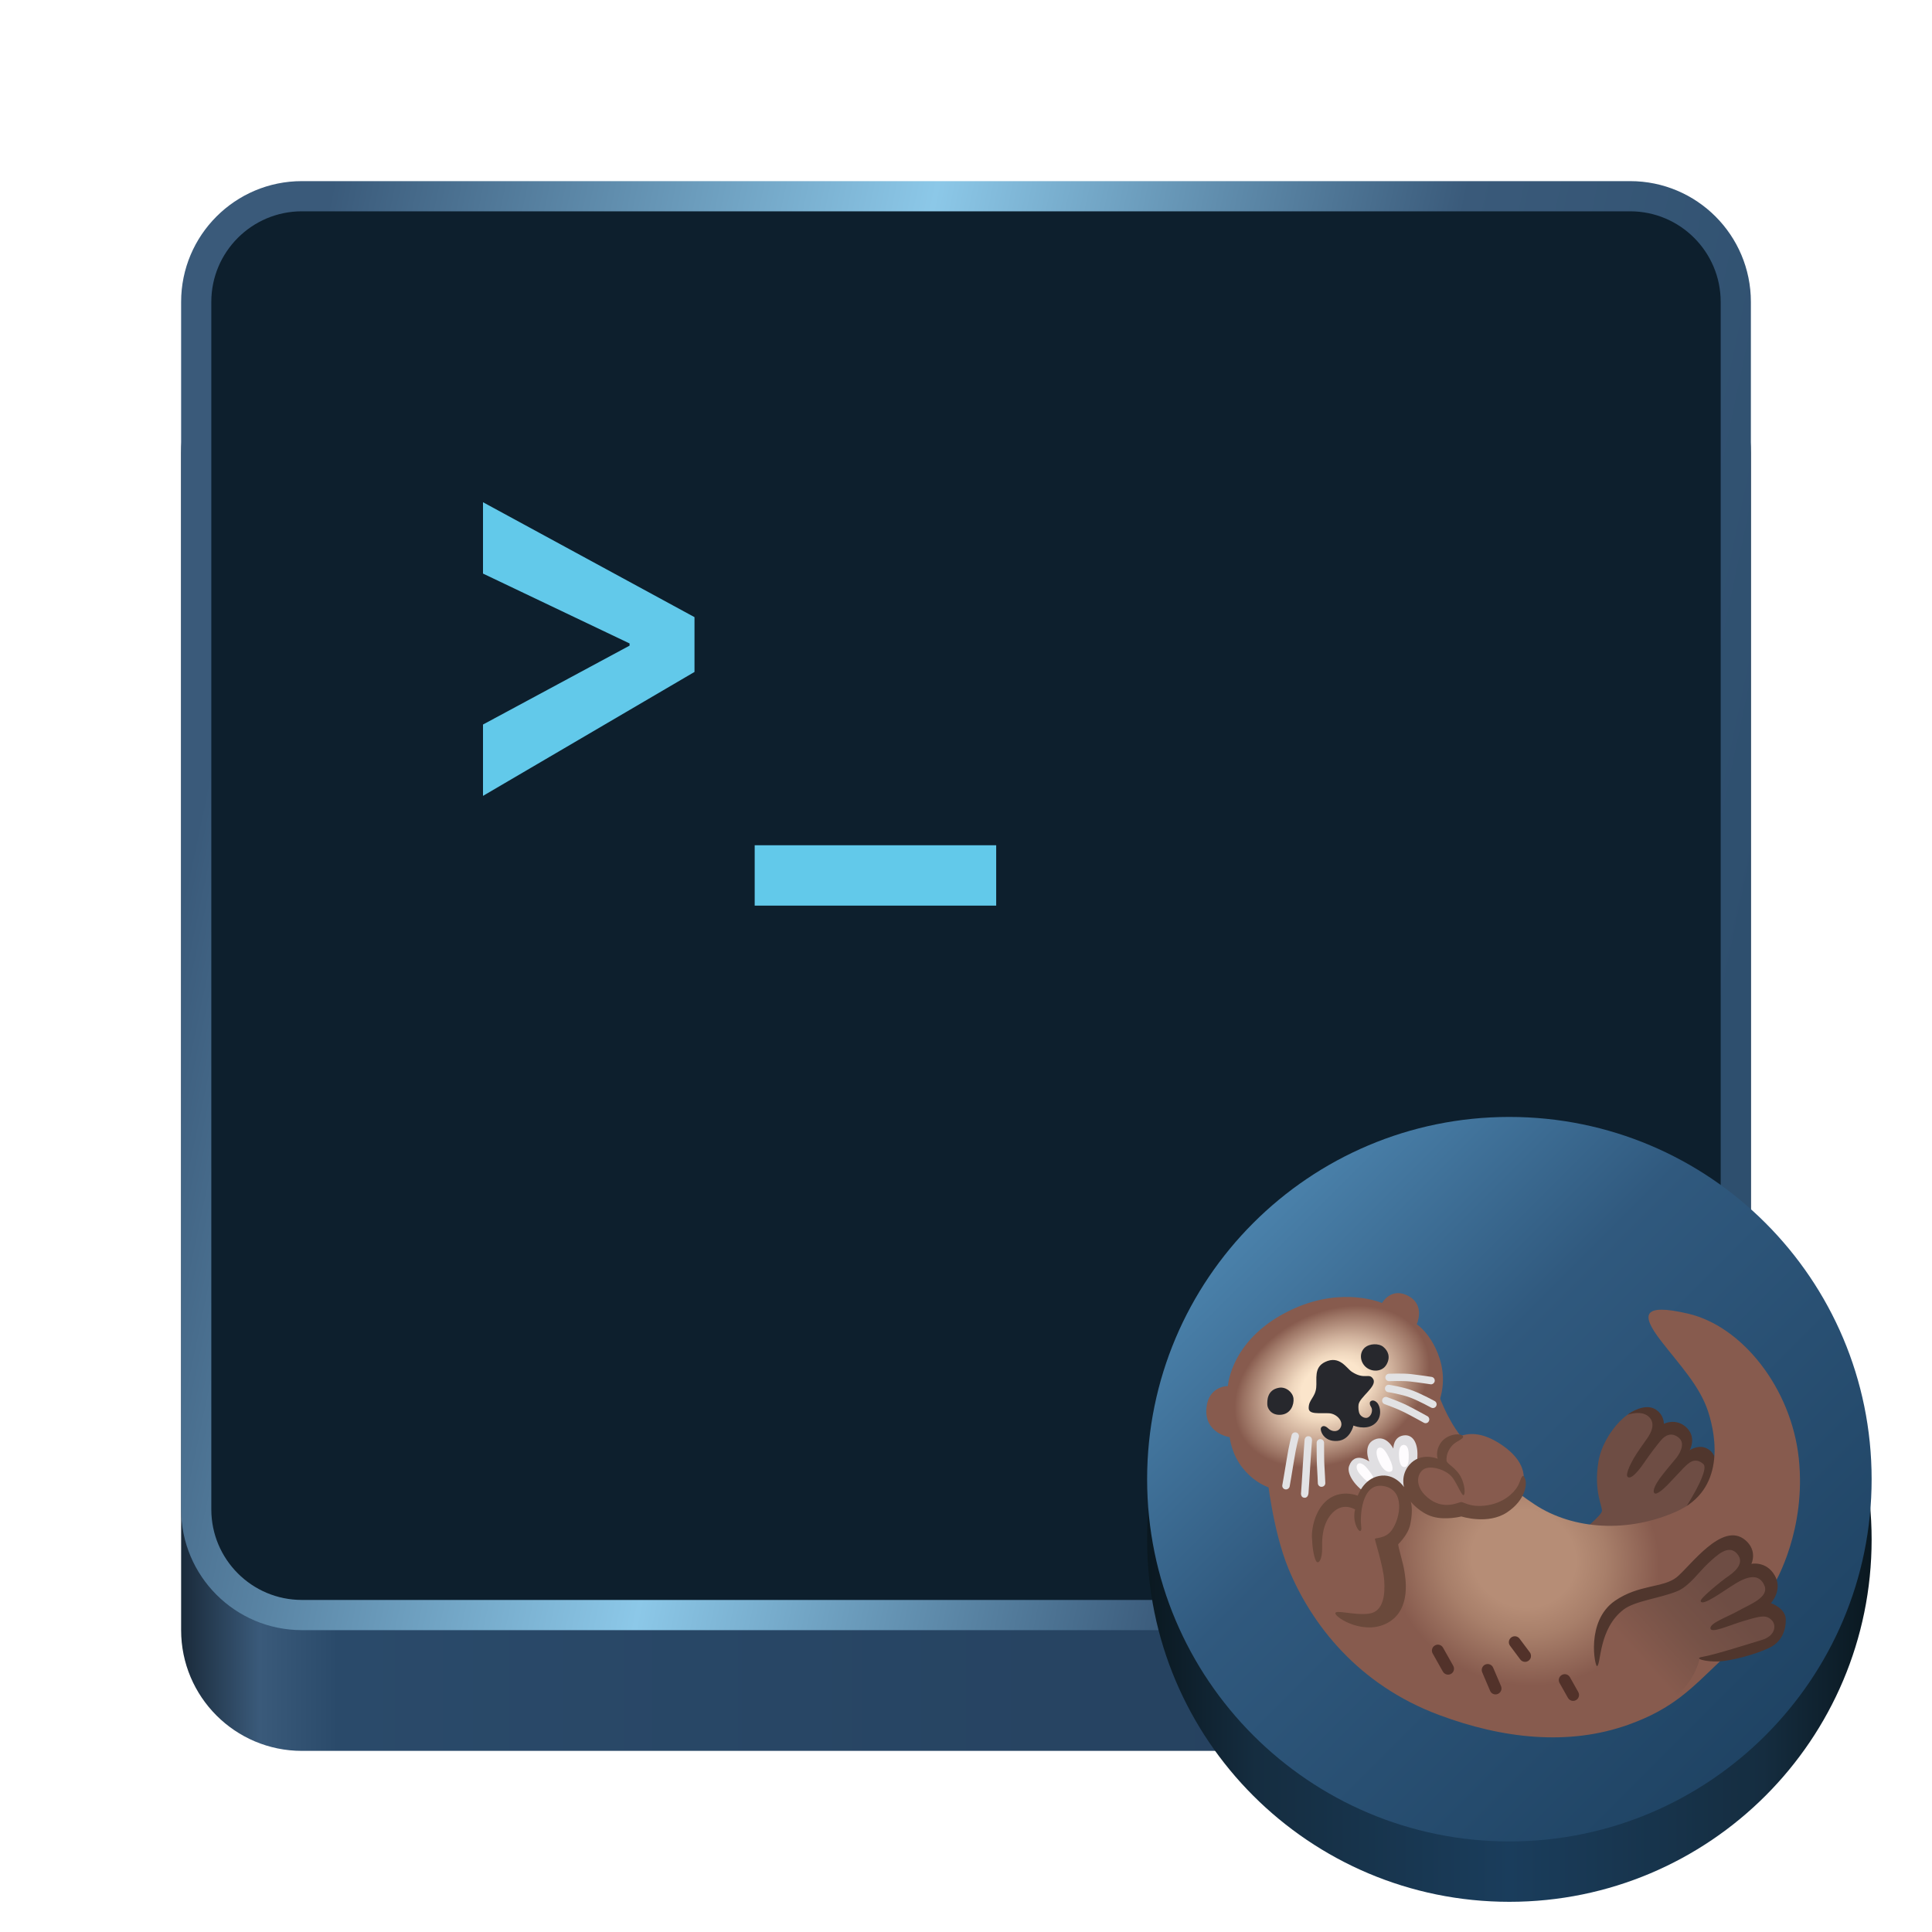
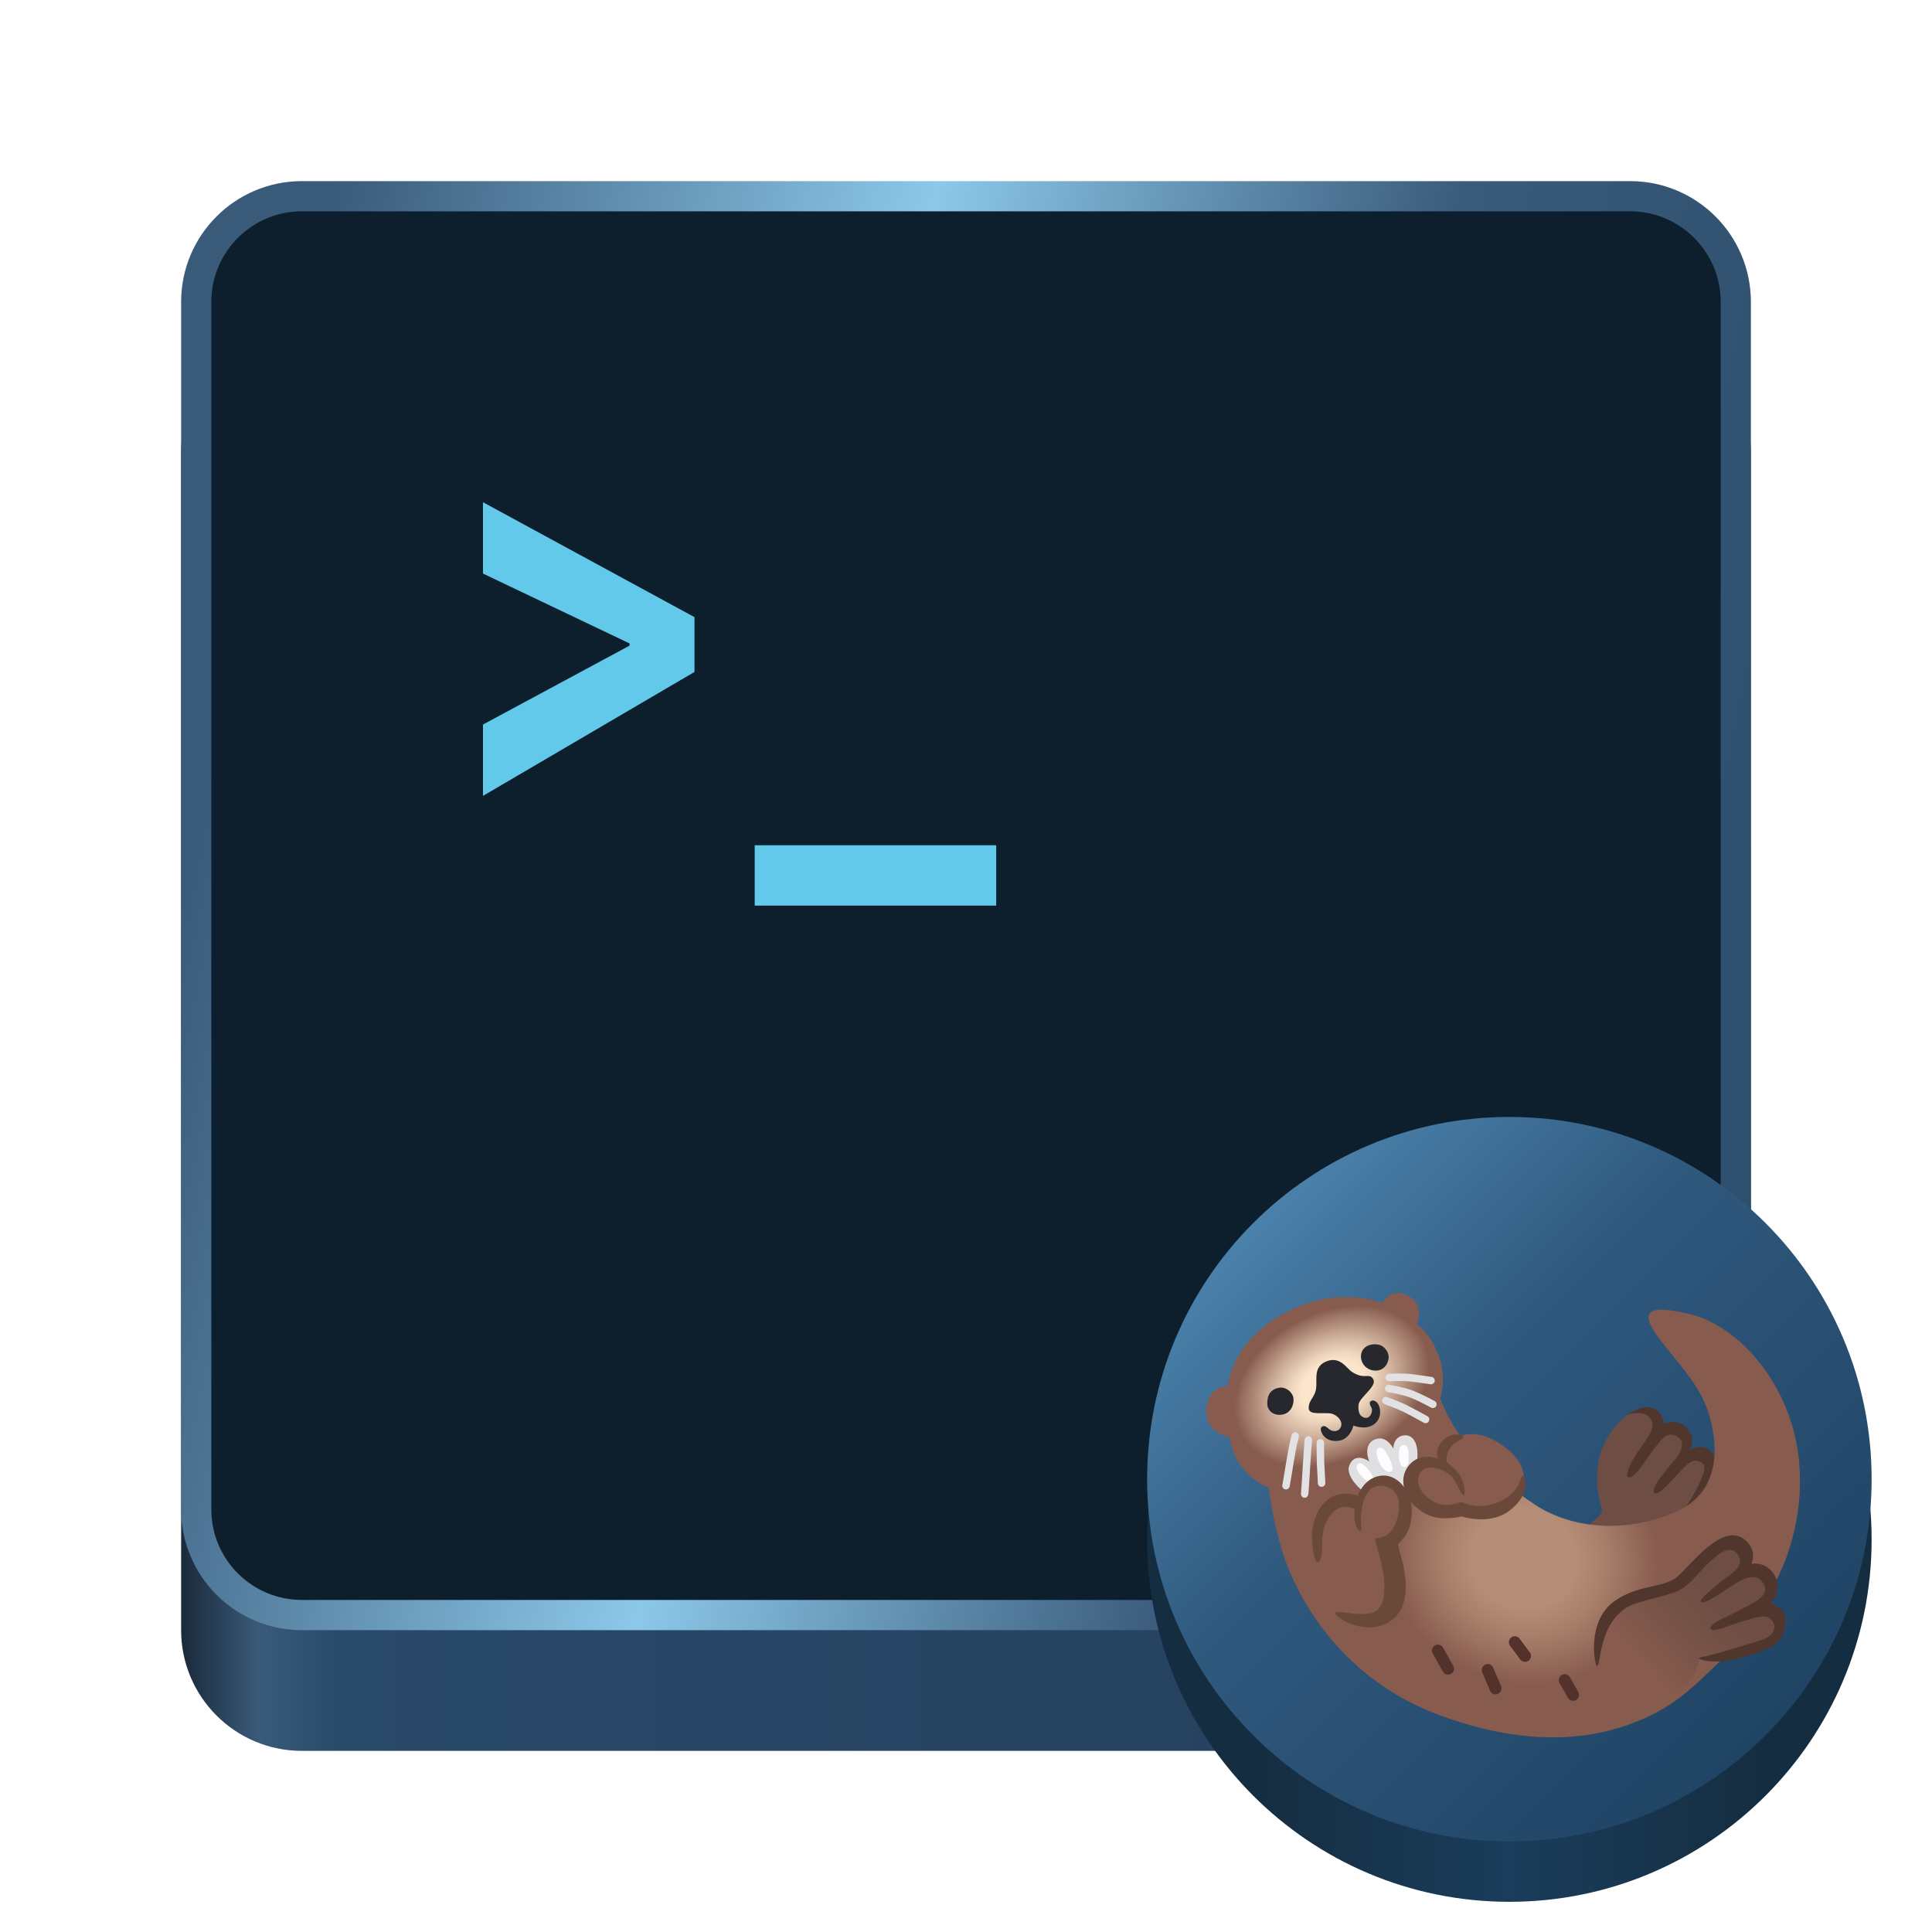
<svg xmlns="http://www.w3.org/2000/svg" height="128px" viewBox="0 0 128 128" width="128px">
  <defs>
    <linearGradient id="a" gradientUnits="userSpaceOnUse" x1="12" x2="116" y1="64" y2="64">
      <stop offset="0" stop-color="#1a2a3a" />
      <stop offset="0.05" stop-color="#3a5a7a" />
      <stop offset="0.1" stop-color="#2a4a6a" />
      <stop offset="0.9" stop-color="#243f5c" />
      <stop offset="0.95" stop-color="#3a5a7a" />
      <stop offset="1" stop-color="#1a2a3a" />
    </linearGradient>
    <linearGradient id="b" gradientUnits="userSpaceOnUse" x1="12" x2="112.041" y1="60" y2="80.988">
      <stop offset="0" stop-color="#3a5a7a" />
      <stop offset="0.384" stop-color="#8cc8e8" />
      <stop offset="0.721" stop-color="#3a5a7a" />
      <stop offset="1" stop-color="#2e4f6e" />
    </linearGradient>
    <linearGradient id="kde" gradientUnits="userSpaceOnUse" x1="76" y1="74" x2="124" y2="122">
      <stop offset="0" stop-color="#5998c4" />
      <stop offset="0.4" stop-color="#30597e" />
      <stop offset="1" stop-color="#1a3d5c" />
    </linearGradient>
    <linearGradient id="shadowgrad" gradientUnits="userSpaceOnUse" x1="76" y1="102" x2="124" y2="102">
-       <stop offset="0" stop-color="#0a1820" />
+       <stop offset="0" stop-color="#152d40" />
      <stop offset="0.15" stop-color="#152d40" />
      <stop offset="0.5" stop-color="#1a3d5c" />
      <stop offset="0.85" stop-color="#152d40" />
-       <stop offset="1" stop-color="#0a1820" />
+       <stop offset="1" stop-color="#152d40" />
    </linearGradient>
  </defs>
  <path d="m 20 22 h 88 c 4.418 0 8 3.582 8 8 v 78 c 0 4.418 -3.582 8 -8 8 h -88 c -4.418 0 -8 -3.582 -8 -8 v -78 c 0 -4.418 3.582 -8 8 -8 z m 0 0" fill="url(#a)" />
  <path d="m 20 12 h 88 c 4.418 0 8 3.582 8 8 v 80 c 0 4.418 -3.582 8 -8 8 h -88 c -4.418 0 -8 -3.582 -8 -8 v -80 c 0 -4.418 3.582 -8 8 -8 z m 0 0" fill="url(#b)" />
  <path d="m 20 14 h 88 c 3.312 0 6 2.688 6 6 v 80 c 0 3.312 -2.688 6 -6 6 h -88 c -3.312 0 -6 -2.688 -6 -6 v -80 c 0 -3.312 2.688 -6 6 -6 z m 0 0" fill="#0d1f2d" />
  <path d="m 46.012 40.887 l -14.012 -7.613 v 4.727 l 9.711 4.629 v 0.145 l -9.711 5.227 v 4.727 l 14.012 -8.211 z m 0 0" fill="#62c9ea" />
  <path d="m 50 56 v 4 h 16 v -4 z m 0 0" fill="#62c9ea" />
  <path d="m 124 102 c 0 13.254 -10.746 24 -24 24 s -24 -10.746 -24 -24 s 10.746 -24 24 -24 s 24 10.746 24 24 z m 0 0" fill="url(#shadowgrad)" />
  <path d="m 124 98 c 0 13.254 -10.746 24 -24 24 s -24 -10.746 -24 -24 s 10.746 -24 24 -24 s 24 10.746 24 24 z m 0 0" fill="url(#kde)" />
-   <svg x="78.5" y="76.5" width="42" height="42" viewBox="0 0 128 128">
+   <g transform="translate(78.5,76.5) scale(0.328125)">
    <path d="M80.07 76.12s3.94-3.19 4.13-4.11s-1.69-3.94-.7-10s7.18-12.25 10-10.28c2.82 1.97 2.53 3.24 2.53 3.24l2.82-.28l2.11 1.55l.56 3.1l3.38 1.55l3.38 4.08l-2.39 8.66l-10.7 4.43l-15.06 5.42l-.06-7.36z" fill="#6e4d44" />
    <path d="M89.4 52.52s3.03-1.14 4.5.63c1.06 1.27.28 2.96-.56 4.15c-.84 1.2-1.96 2.72-2.75 4.08c-.77 1.34-1.62 3.24-1.2 3.66c.68.68 2.25-1.27 3.17-2.6c1.6-2.34 2.99-4.09 3.59-4.79c.84-.99 2.12-1.7 3.59-.49c1.55 1.27-.14 3.66-.63 4.22s-2.53 3.03-3.24 4.01c-.7.99-1.55 2.46-1.06 2.96c.42.42 1.83-.84 2.6-1.62c.77-.77 2.66-2.85 3.19-3.38c1.13-1.13 2.29-2.36 4.06-.92c1.55 1.27-4.29 10-4.29 10l4.01-2.46s5-7.46 1.67-10.23c-1.95-1.62-4.13-.05-4.13-.05s1.55-2.67-.77-4.72c-2.1-1.84-4.43-.63-4.43-.63s.07-1.97-1.9-3.03c-1.97-1.04-4.85.65-5.42 1.21z" fill="#50362d" />
    <defs>
      <radialGradient id="og1" cx="68.416" cy="81.529" r="37.449" gradientTransform="matrix(-.3544 .9351 -1.016 -.3851 175.5 48.952)" gradientUnits="userSpaceOnUse">
        <stop offset=".26" stop-color="#b68d76" />
        <stop offset=".41" stop-color="#a87f6a" />
        <stop offset=".679" stop-color="#875b4e" />
      </radialGradient>
      <radialGradient id="og2" cx="29.675" cy="46.815" r="24.012" gradientTransform="matrix(-.8885 .4589 -.3302 -.6394 71.499 63.129)" gradientUnits="userSpaceOnUse">
        <stop offset=".271" stop-color="#fbe5cb" />
        <stop offset=".363" stop-color="#efd7be" />
        <stop offset=".538" stop-color="#cfb09b" />
        <stop offset=".776" stop-color="#9c7464" />
        <stop offset=".865" stop-color="#875b4e" />
      </radialGradient>
      <linearGradient id="og3" gradientUnits="userSpaceOnUse" x1="88.858" y1="107.701" x2="111.349" y2="87.218">
        <stop offset=".208" stop-color="#875b4e" />
        <stop offset=".579" stop-color="#765247" />
        <stop offset=".888" stop-color="#6e4d44" />
      </linearGradient>
    </defs>
    <path d="M46.82 49.07L16.55 64.42s1.12 11.29 4.36 19.15c4.65 11.26 14.06 23.46 30.41 29.56c12.81 4.79 26.14 6.29 38.22 1.97c9.02-3.22 12.74-7.32 18.3-12.6c5.45-5.18 11.33-16.12 11.33-16.12s6.34-10.63 4.79-25.06c-1.53-14.24-11.47-26.68-22.31-29.21c-9.44-2.21-9.52.28-5.56 5.42c3.8 4.93 7.88 9.15 9.57 14.36c1.69 5.21 3.38 15.77-6.34 20.13s-20.84 3.8-28.72-1.41s-13.37-11.4-15.91-15.2s-3.94-8.31-3.94-8.31l-3.93 1.97z" fill="url(#og1)" />
    <path d="M53.15 104.99c-.42 0-.83-.22-1.05-.61l-2.06-3.66c-.33-.58-.12-1.31.46-1.63c.58-.33 1.31-.12 1.63.46l2.06 3.66c.33.58.12 1.31-.46 1.63c-.17.1-.38.15-.58.15z" fill="#52322a" />
    <path d="M62.73 108.98c-.47 0-.91-.27-1.1-.73l-1.6-3.75a1.201 1.201 0 0 1 2.21-.94l1.6 3.75c.26.61-.03 1.31-.64 1.57c-.16.07-.32.1-.47.1z" fill="#52322a" />
    <path d="M68.69 102.41c-.37 0-.73-.17-.96-.48l-2.07-2.77c-.4-.53-.29-1.28.24-1.68c.53-.4 1.28-.29 1.68.24l2.07 2.77a1.198 1.198 0 0 1-.96 1.92z" fill="#52322a" />
    <path d="M78.4 110.29c-.42 0-.83-.22-1.05-.61l-1.69-3c-.33-.58-.12-1.31.46-1.63c.58-.33 1.31-.12 1.63.46l1.69 3a1.194 1.194 0 0 1-1.04 1.78z" fill="#52322a" />
    <path d="M11.69 63.29c2.87 3.56 10.1 9.39 28.06-1.27c16.49-9.78 12.32-20.14 10.61-23.46c-1.6-3.1-3.54-4.31-3.54-4.31s1.71-3.72-1.48-5.6c-3.62-2.13-5.53 1.3-5.53 1.3s-7.69-3.37-17.7 1.09C9.25 36.78 8.69 46.72 8.69 46.72s-3.85-.07-4.32 4.32c-.56 5.24 4.69 6.01 4.69 6.01s.28 3.32 2.63 6.24z" fill="url(#og2)" />
    <path d="M44.43 68.5c2.32-1.48 2.46-5.33 2.53-7.81c.07-2.46-.92-4.25-2.75-4.01c-2.18.28-2.11 2.67-2.11 2.67s-1.41-2.89-3.8-1.83c-2.51 1.11-1.06 4.43-1.06 4.43s-2.98-2.18-4.08.92c-.56 1.58 1.27 4.29 4.01 5.84c2.75 1.55 7.26-.21 7.26-.21z" fill="#e0dfe2" />
    <path d="M39.11 59.21c-.54.24-.63 1.41.28 3.17c.81 1.55 1.79 1.9 2.32 1.55c.53-.35.04-1.72-.49-2.75c-.35-.68-1.16-2.4-2.11-1.97z" fill="#fefcfe" />
    <path d="M43.23 60.65c.03.81.11 2.39 1.09 2.43c.99.04.88-1.97.88-2.46s-.04-1.94-.92-2.01c-.88-.07-1.09 1.05-1.05 2.04z" fill="#fefcfe" />
    <path d="M35.34 64.49c.87.97 1.72 2.04 2.5 1.48s-.53-1.97-.92-2.5s-1.34-1.48-1.94-1.06c-.59.42-.23 1.41.36 2.08z" fill="#fefcfe" />
    <path d="M52.03 59.91s3.76-7.01 12.11-1.2c8.87 6.17 1.97 13.3-2.67 13.23s-7.95.42-10.56-.42s-5-3.38-5-3.38l-2.46 1.69s.49 4.79-1.2 6.83c-1.7 2.05 1.75 11.55-.85 14.08s-6.97 4.29-9.71 3.03c-2.75-1.27-5.7-5.84-6.26-9.92c-.56-4.08 1.41-13.59 5.28-13.87c3.87-.28 4.36.07 4.36.07s1.27-4.5 4.65-4.08s4.79 1.97 4.79 1.97l.92-.77s-1.2-1.9 1.27-4.15c2.46-2.25 5.28-.35 5.28-.35s.05-2.13.05-2.76z" fill="#875b4e" />
    <path d="M26.45 81.97c.43.9 1.36-.05 1.27-2.82s.52-5.58 2.53-7.23c2.02-1.64 4.13-.28 4.13-.28s-.42 1.27.05 2.86s1.41 2.16 1.17.42c-.23-1.74 0-8.73 4.46-8.02c4.46.7 3.53 6.44 1.69 8.96c-1.27 1.74-3.38 1.45-3.38 1.74c0 .28 1.69 5.58 1.88 8.31c.19 2.72-.05 6.34-3.05 6.76c-3 .42-7.04-.94-6.8 0c.23.94 5.82 4.41 10.51 1.88c4.98-2.69 3.57-9.39 3.38-10.65c-.19-1.27-1.17-4.55-1.22-5.21c-.01-.09 1.97-1.81 2.44-4.04c.66-3.1.09-4.6.09-4.6s1.83 2.3 4.46 3.05s5.77-.05 5.77-.05s5.4 1.74 9.24-.84c3.85-2.58 3.93-5.77 3.71-6.52c-.61-2.06-.98.24-1.55 1.22c-.84 1.45-2.86 3.38-6.19 3.89c-3.33.52-4.74-.7-5.26-.66s-3.28 1.55-6.19-.47c-3.68-2.55-2.7-5.88-.84-6.38c1.55-.42 4.3.47 5.4 2.06c1.03 1.5 1.88 3.85 2.21 3.33c.33-.52.05-2.82-1.08-4.32c-1.13-1.5-2.39-1.97-2.44-2.58c-.09-1.17.38-2.21 1.17-3.1s2.77-1.41 2.02-1.97s-3.28-.19-4.41 1.55c-1.13 1.74-.56 3.14-.56 3.14s-3.43-1.45-5.73 1.22c-1.82 2.12-1.08 4.5-1.08 4.5s-1.83-2.86-5.02-2.25c-3.19.61-4.32 3.99-4.32 3.99s-3-1.27-5.73.56s-3.61 5.77-3.52 7.88c.09 2.13.37 3.77.79 4.67z" fill="#6a493b" />
    <path d="M19.01 47.06c-2.46.43-2.39 2.67-2.36 3.45c.04.77.81 2.15 2.71 2.01c2.05-.15 2.71-2.08 2.57-3.31s-1.51-2.39-2.92-2.15z" fill="#27282d" />
    <path d="M36.4 38.9c-1.21 1.01-1.09 2.89.14 3.98c1.17 1.03 3.31 1.05 4.19-.53c.85-1.52.28-2.78-.67-3.55s-2.78-.64-3.66.1z" fill="#27282d" />
    <path d="M28.31 41.86c-2.33 1.12-1.6 3.43-1.79 5.21c-.22 1.97-1.52 2.39-1.52 4.08c0 1.37 2.11.97 4.08 1.06c1.65.07 3.21 1.83 2.22 3.1c-.63.81-1.74.55-2.36-.04c-.63-.6-1.16-.6-1.44-.14c-.28.46.46 2.91 3.34 2.67c2.57-.21 3.2-3.1 3.2-3.1s2.33.97 4.05-.18c1.9-1.27 1.44-3.77.67-4.5s-1.38-.25-1.41.04c-.07.63.35.81.42 1.34s-.14 1.3-.77 1.65c-.55.3-1.34-.11-1.65-.6c-.32-.49-.35-1.45-.28-1.97c.21-1.55 3.83-3.7 2.96-5.17c-.81-1.37-1.72.25-4.33-1.48c-1.07-.71-2.47-3.38-5.39-1.97z" fill="#27282d" />
    <path d="M20.42 67.59c-.04 0-.09 0-.14-.01a.736.736 0 0 1-.6-.87c0-.03.46-2.52.88-5.19c.42-2.72.98-4.81 1-4.9a.75.75 0 1 1 1.45.39c-.01.02-.56 2.11-.97 4.74c-.42 2.69-.88 5.2-.88 5.23a.75.75 0 0 1-.74.61z" fill="#e2e2e4" />
    <path d="M24.97 68.27s-.03 1.07-.84 1c-.86-.07-.66-1.11-.66-1.11s.25-3.51.35-5.44c.11-1.94.35-5.09.35-5.09s.06-.84.82-.79c.76.05.68.9.68.9s-.25 3.12-.35 5.05c-.1 1.95-.35 5.48-.35 5.48z" fill="#e2e2e4" />
    <path d="M27.6 67.07c-.4 0-.73-.32-.75-.72c0 0-.1-2.51-.17-3.39c-.07-.9-.07-4.62-.07-4.78c0-.41.34-.75.75-.75s.75.34.75.75c0 1.32.01 3.98.07 4.66c.07.88.17 3.34.18 3.44c.02.41-.3.76-.72.78c-.02.01-.03.01-.04.01z" fill="#e2e2e4" />
    <path d="M48.61 54.22c-.12 0-.25-.03-.37-.1c-.02-.01-2.4-1.34-3.98-2.13c-1.56-.78-3.9-1.61-3.93-1.62a.754.754 0 0 1-.46-.96c.14-.39.57-.59.96-.46c.1.04 2.46.87 4.1 1.69c1.62.81 3.94 2.11 4.04 2.16c.36.2.49.66.29 1.02c-.13.26-.38.4-.65.4z" fill="#e2e2e4" />
    <path d="M50.09 51.16c-.12 0-.25-.03-.36-.09c-.02-.01-2.34-1.29-4.17-2c-1.8-.7-4.5-1.12-4.52-1.12a.747.747 0 0 1-.63-.85c.06-.41.44-.69.85-.63c.12.02 2.89.44 4.84 1.2c1.92.75 4.25 2.03 4.35 2.08c.36.2.49.66.29 1.02c-.13.25-.39.39-.65.39z" fill="#e2e2e4" />
    <path d="M49.71 46.37c-.04 0-.07 0-.11-.01c-.03 0-2.57-.39-4.12-.56c-1.51-.17-4.19-.07-4.22-.07c-.41.03-.76-.31-.78-.72c-.02-.41.31-.76.72-.78c.11 0 2.82-.11 4.44.07c1.58.18 4.08.55 4.18.57c.41.06.69.44.63.85a.76.76 0 0 1-.74.65z" fill="#e2e2e4" />
    <path d="M82.93 106.72c-.14-3.17.42-6.26.84-7.81c1.12-4.12 2.11-6.62 4.36-7.95c5.96-3.54 9.95-3.11 12.11-4.65c2.46-1.76 7.34-9.46 10.91-8.05c2.5.99 2.39 5.3 2.39 5.3s3.87.07 4.5 2.39c.63 2.32-.84 4.72-.84 4.72s2.96 1.46 3.19 3.45c.23 2.06-.66 4.27-5.44 5.82s-10.98 1.64-10.98 1.64s-1.4 8.34-11.05 10.84c-6.26 1.62-9.78-.91-9.99-5.7z" fill="url(#og3)" />
    <path d="M83.23 103.27c-.42.19-2.34-9.08 3.61-13.19c4.83-3.33 9.71-2.58 12.44-4.74c2.72-2.16 9.24-11.47 13.89-7.51c2.53 2.16 1.22 4.79 1.22 4.79s2.97-.64 4.69 2.3c1.74 2.96-.75 5.63-.75 5.63s2.96.99 3 3.28c.05 2.3-.89 4.65-3.47 5.82c-2.99 1.36-7.46 2.53-10 2.67c-2.53.14-5.44-.61-3.28-.94c2.16-.33 10.14-2.86 11.87-3.38c2.96-.89 2.91-3.1 2.11-3.94c-1.16-1.23-2.25-.94-5.73.09c-2.92.87-6.57 2.58-6.71 1.5c-.14-1.08 3.33-2.25 5.68-3.57c2.35-1.31 6.24-2.72 5.21-5.11c-1.03-2.39-3.28-1.92-5.82-.38c-2.53 1.55-6.83 4.79-7.04 3.52c-.09-.56 4.13-3.99 5.35-4.83c1.22-.84 3.75-2.67 2.02-4.69s-4.08.28-5.82 1.88c-1.74 1.6-3.85 4.65-6.19 5.63c-3.53 1.48-8.56 1.95-10.93 3.75c-5.06 3.87-4.52 11.05-5.35 11.42z" fill="#50362d" />
-   </svg>
+   </g>
</svg>
